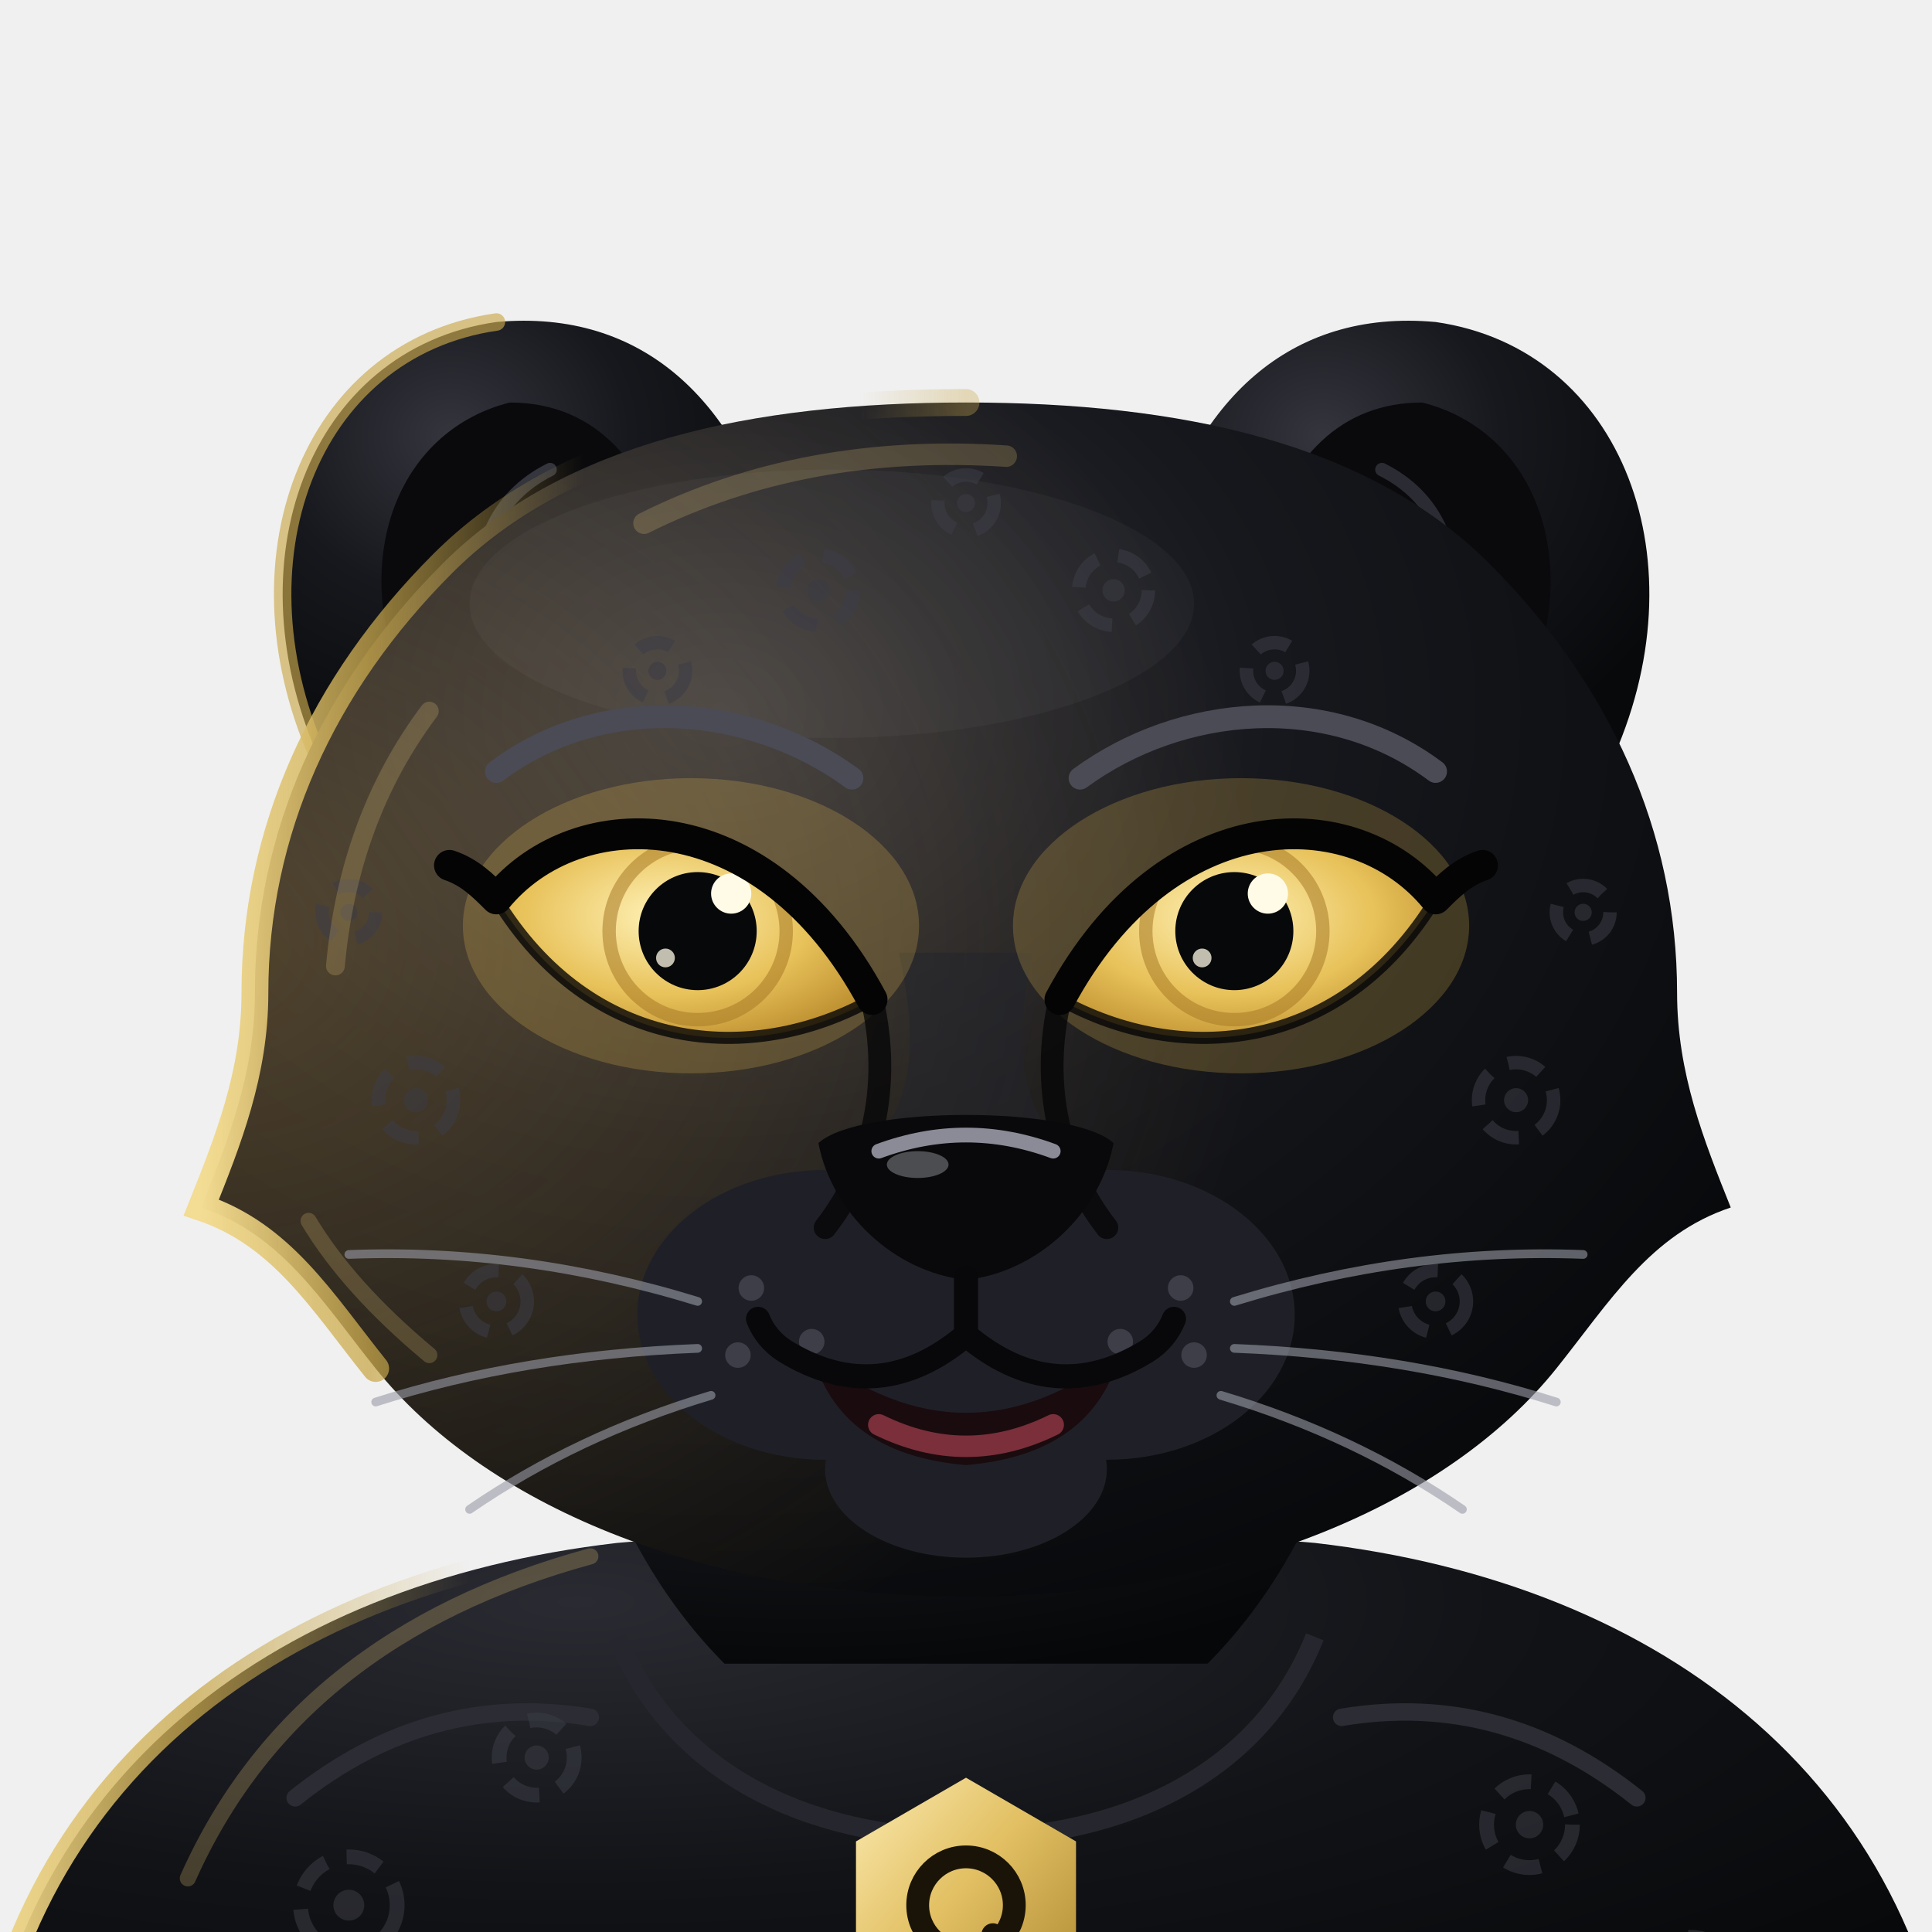
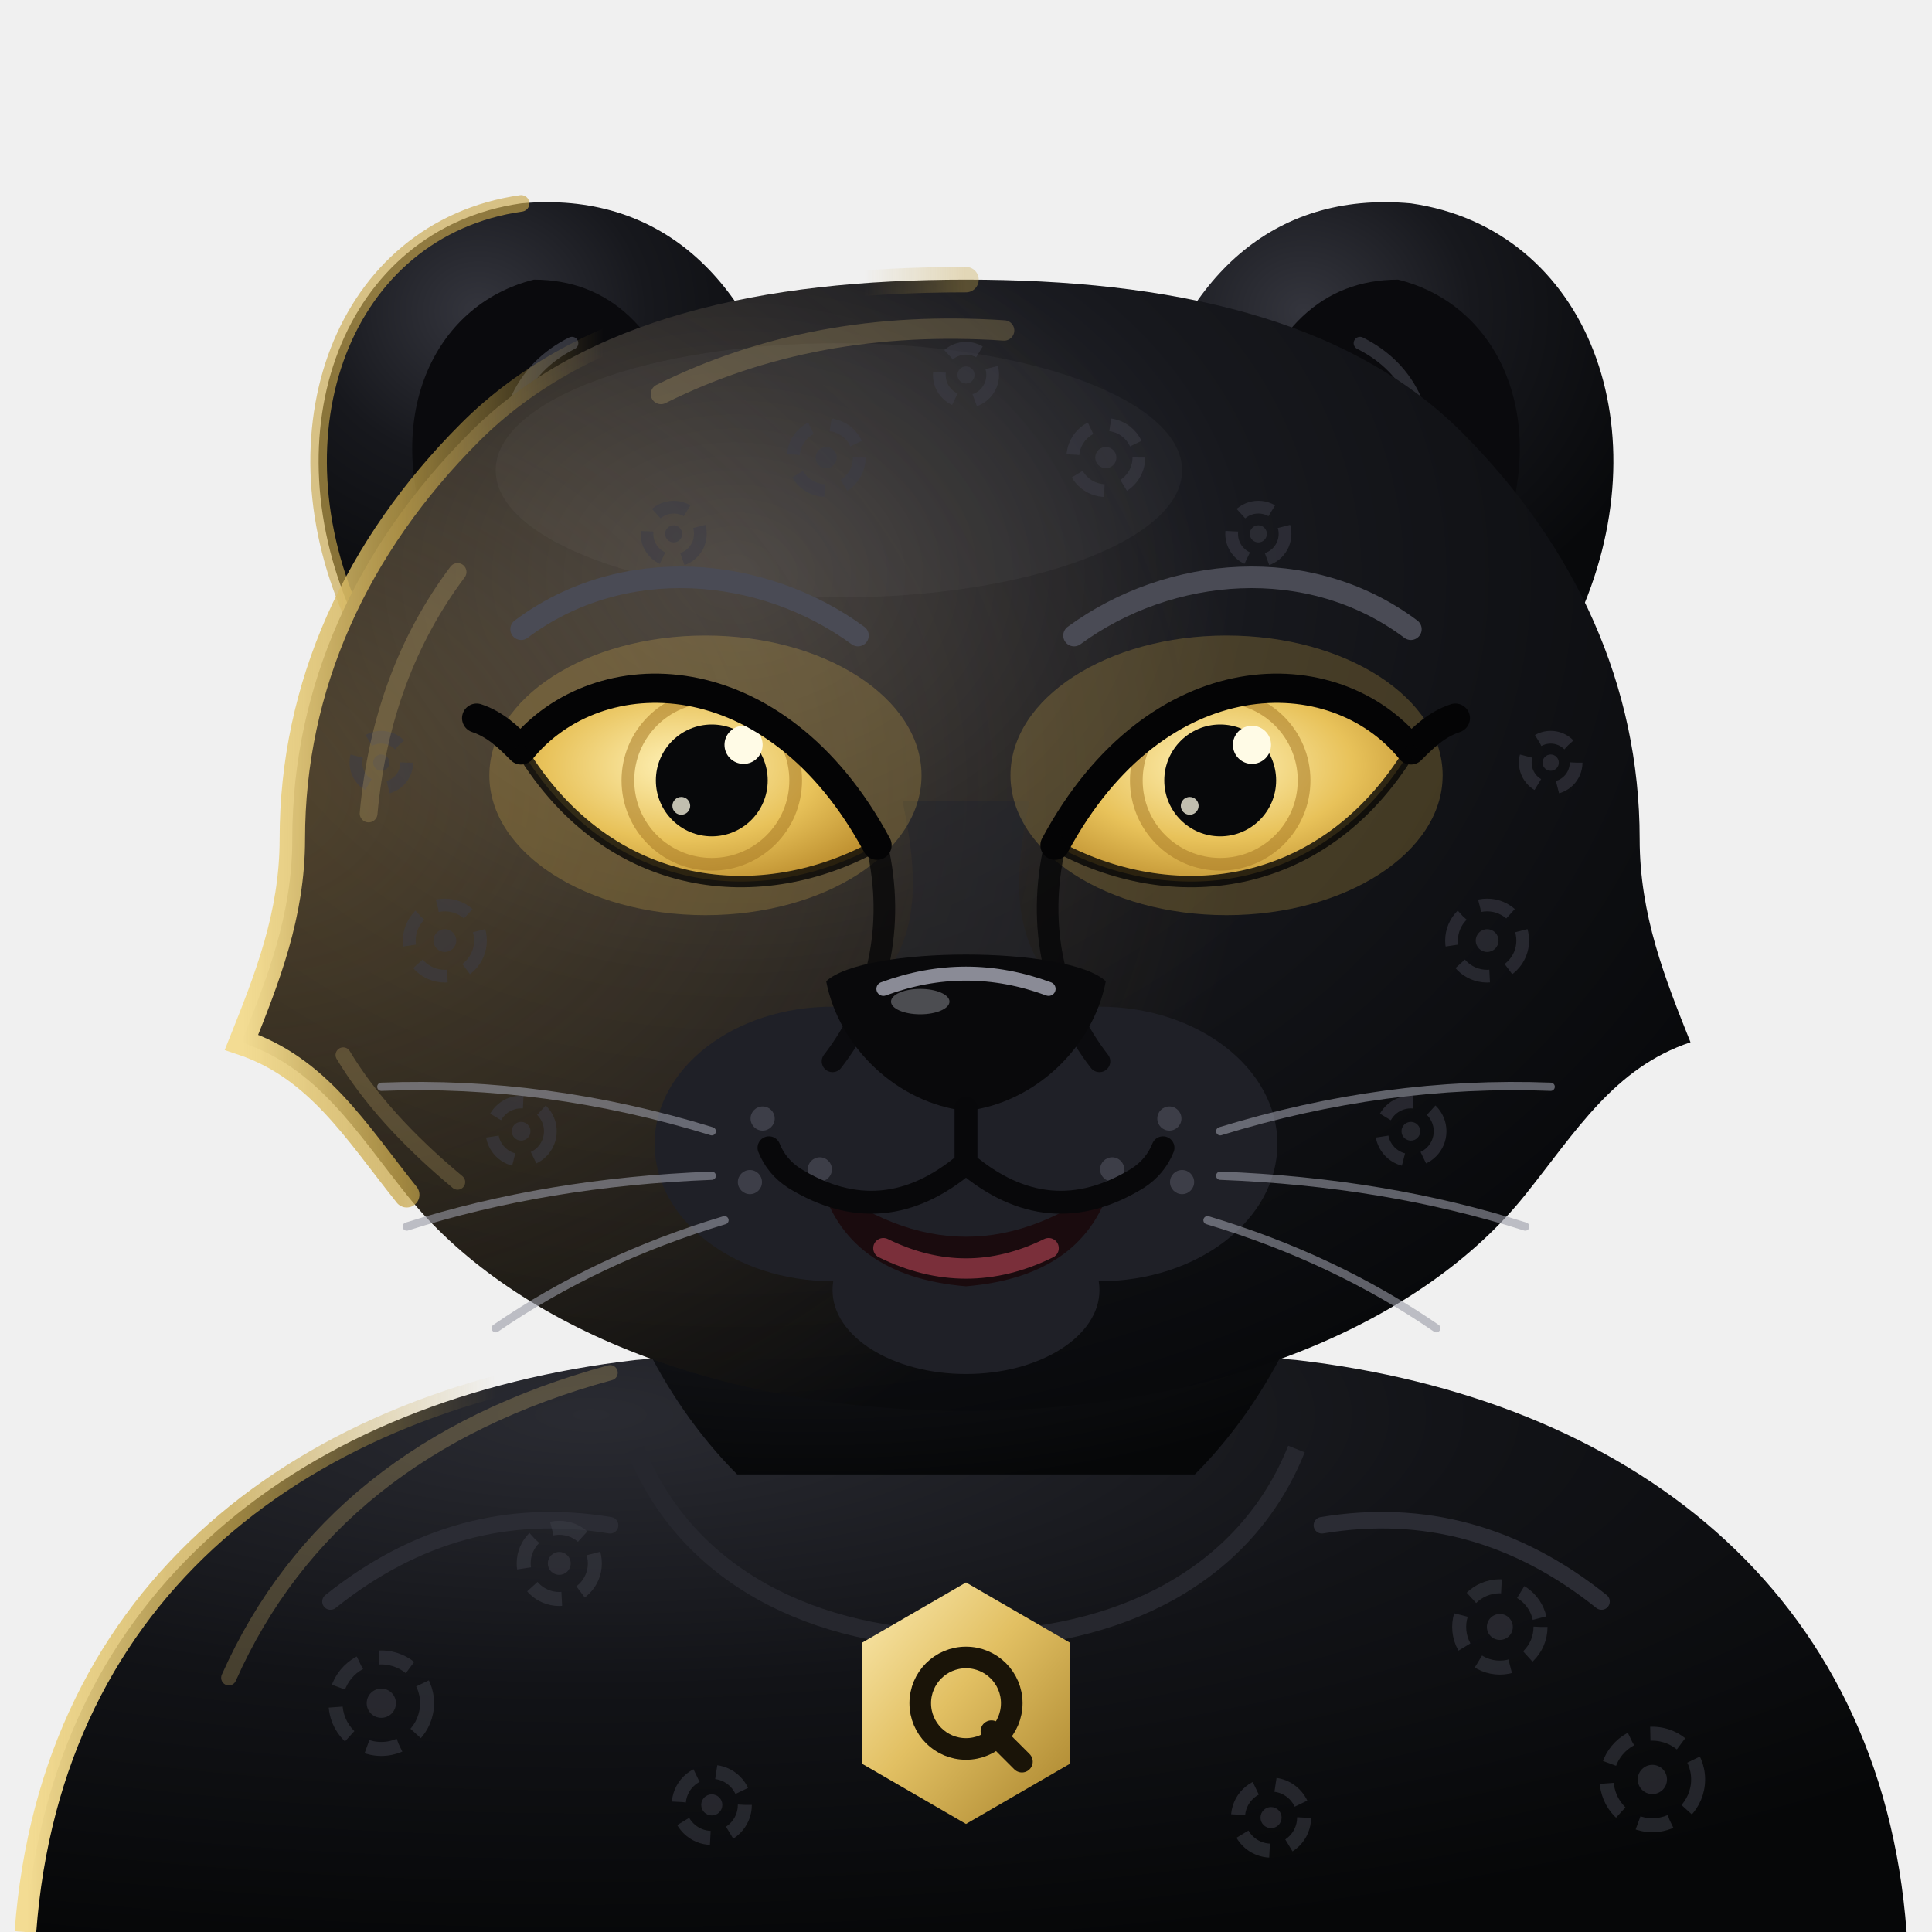
- <svg xmlns="http://www.w3.org/2000/svg" class="qr-svg" viewBox="8 0 144 144">
+ <svg xmlns="http://www.w3.org/2000/svg" class="qr-svg" viewBox="4 8 152 152">
  <style>.qr-lids,.qr-pulse,.qr-smile-eyes{display:none}.qr-ros{opacity:.55}</style>
  <defs>
    <radialGradient id="qr1fur" cx="34%" cy="26%" r="80%">
      <stop offset="0" stop-color="#34353d" />
      <stop offset=".45" stop-color="#17181d" />
      <stop offset="1" stop-color="#08090b" />
    </radialGradient>
    <radialGradient id="qr1body" cx="30%" cy="10%" r="95%">
      <stop offset="0" stop-color="#2a2b32" />
      <stop offset=".5" stop-color="#121317" />
      <stop offset="1" stop-color="#060708" />
    </radialGradient>
    <linearGradient id="qr1rim" x1="0" x2="1" y1="0" y2="0">
      <stop offset="0" stop-color="#f3dc93" />
      <stop offset=".22" stop-color="#c9a84c" stop-opacity=".75" />
      <stop offset=".5" stop-color="#c9a84c" stop-opacity="0" />
      <stop offset=".86" stop-color="#c9a84c" stop-opacity="0" />
      <stop offset="1" stop-color="#c9a84c" stop-opacity=".35" />
    </linearGradient>
    <linearGradient id="qr1gold" x1="0" x2="1" y1="0" y2="1">
      <stop offset="0" stop-color="#fbeab0" />
      <stop offset=".45" stop-color="#e2c063" />
      <stop offset="1" stop-color="#a8832c" />
    </linearGradient>
    <radialGradient id="qr1eye" cx="45%" cy="40%" r="70%">
      <stop offset="0" stop-color="#fff2b8" />
      <stop offset=".55" stop-color="#e8c25a" />
      <stop offset="1" stop-color="#b8892a" />
    </radialGradient>
    <radialGradient id="qr1warm" cx="0%" cy="45%" r="70%">
      <stop offset="0" stop-color="#e8b65a" stop-opacity=".28" />
      <stop offset="1" stop-color="#e8b65a" stop-opacity="0" />
    </radialGradient>
    <clipPath id="qr1box">
      <rect x="0" y="0" width="160" height="160" />
    </clipPath>
  </defs>
  <ellipse class="qr-floor" cx="80" cy="158" rx="60" ry="5" fill="#000" opacity=".45" />
  <g class="qr-body">
    <path d="M6 160C8 133 28 118 54 115c10-1 18 3 26 3s16-4 26-3c26 3 46 18 48 45z" fill="url(#qr1body)" />
    <path d="M6 160C8 133 28 118 54 115c10-1 18 3 26 3" fill="none" stroke="url(#qr1rim)" stroke-width="1.7" />
    <path d="M54 122c4 10 14 15 26 15s22-5 26-15" fill="none" stroke="#26272e" stroke-width="1.4" />
    <g fill="none" stroke="#2b2c34" stroke-width="1.3" stroke-linecap="round">
      <path d="M30 134q10-8 22-6" />
      <path d="M130 134q-10-8-22-6" />
    </g>
    <path d="M22 140q8-18 30-24" fill="none" stroke="#e8c879" stroke-width="1.2" stroke-linecap="round" opacity=".25" />
    <g class="qr-ros" fill="none" stroke="#3b3c45" stroke-width="1.1">
      <g transform="translate(34 142)">
        <circle r="3.6" stroke-dasharray="2.6 1.6" />
        <circle r="1.15" fill="#3a3b44" stroke="none" />
      </g>
      <g transform="translate(48 131)">
        <circle r="2.8" stroke-dasharray="2.6 1.6" />
        <circle r="0.9" fill="#3a3b44" stroke="none" />
      </g>
      <g transform="translate(122 136)">
        <circle r="3.2" stroke-dasharray="2.6 1.6" />
        <circle r="1.02" fill="#3a3b44" stroke="none" />
      </g>
      <g transform="translate(134 148)">
        <circle r="3.6" stroke-dasharray="2.6 1.6" />
        <circle r="1.15" fill="#3a3b44" stroke="none" />
      </g>
      <g transform="translate(60 150)">
        <circle r="2.6" stroke-dasharray="2.6 1.6" />
        <circle r="0.83" fill="#3a3b44" stroke="none" />
      </g>
      <g transform="translate(104 151)">
        <circle r="2.6" stroke-dasharray="2.6 1.6" />
        <circle r="0.83" fill="#3a3b44" stroke="none" />
      </g>
    </g>
    <g class="qr-emblem">
      <circle class="qr-pulse" cx="80" cy="142" r="10" fill="none" stroke="#f3dc93" stroke-width="1.4" />
      <path d="M80 132.5l8.2 4.75v9.5L80 151.5l-8.2-4.75v-9.5z" fill="url(#qr1gold)" />
      <circle cx="80" cy="142" r="3.6" fill="none" stroke="#1a1408" stroke-width="1.7" />
      <path d="M82 144.2l2.4 2.4" stroke="#1a1408" stroke-width="1.7" stroke-linecap="round" />
    </g>
  </g>
  <path class="qr-neck" d="M50 98c2 14 8 22 12 26h36c4-4 10-12 12-26z" fill="url(#qr1body)" />
  <g class="qr-gh">
    <g class="qr-head">
      <g class="qr-ear qr-ear-l">
        <path d="M32 57C25 42 31 26 45 24C56 23 63 30 66 41Z" fill="url(#qr1fur)" />
        <path d="M32 57C25 42 31 26 45 24" fill="none" stroke="#c9a84c" stroke-opacity=".65" stroke-width="1.3" stroke-linecap="round" />
        <path d="M38 51C34 41 38 32 46 30C52 30 56 34 58 41Z" fill="#0a0a0d" />
        <path d="M44 47C43 41 45 37 49 35M50 47C50 42 52 39 54 38" fill="none" stroke="#34353d" stroke-width="1" stroke-linecap="round" />
      </g>
      <g class="qr-ear qr-ear-r">
        <path d="M128 57 C135 42 129 26 115 24 C104 23 97 30 94 41 Z" fill="url(#qr1fur)" />
        <path d="M122 51 C126 41 122 32 114 30 C108 30 104 34 102 41 Z" fill="#0a0a0d" />
        <path d="M116 47C117 41 115 37 111 35M110 47C110 42 108 39 106 38" fill="none" stroke="#2b2c33" stroke-width="1" stroke-linecap="round" />
      </g>
      <path d="M80 30C96 30 110 33 119 42C128 51 133 62 133 74C133 80 135 85 137 90C131 92 128 97 124 102C116 112 100 119 80 119C60 119 44 112 36 102C32 97 29 92 23 90C25 85 27 80 27 74C27 62 32 51 41 42C50 33 64 30 80 30Z" fill="url(#qr1fur)" />
      <path d="M80 30C96 30 110 33 119 42C128 51 133 62 133 74C133 80 135 85 137 90C131 92 128 97 124 102C116 112 100 119 80 119C60 119 44 112 36 102C32 97 29 92 23 90C25 85 27 80 27 74C27 62 32 51 41 42C50 33 64 30 80 30Z" fill="url(#qr1warm)" />
      <ellipse cx="70" cy="45" rx="27" ry="10" fill="#fff" opacity=".035" />
      <path d="M80 30C64 30 50 33 41 42C32 51 27 62 27 74C27 80 25 85 23 90C29 92 32 97 36 102" fill="none" stroke="url(#qr1rim)" stroke-width="2" stroke-linecap="round" />
      <g class="qr-ros" fill="none" stroke="#3c3d47" stroke-width="1">
        <g transform="translate(69 44)">
          <circle r="2.6" stroke-dasharray="2.6 1.6" />
          <circle r="0.832" fill="#3a3b44" stroke="none" />
        </g>
        <g transform="translate(91 44)">
          <circle r="2.6" stroke-dasharray="2.6 1.6" />
          <circle r="0.832" fill="#3a3b44" stroke="none" />
        </g>
        <g transform="translate(80 37.5)">
          <circle r="2.1" stroke-dasharray="2.6 1.6" />
          <circle r="0.672" fill="#3a3b44" stroke="none" />
        </g>
        <g transform="translate(57 50)">
          <circle r="2.1" stroke-dasharray="2.6 1.6" />
          <circle r="0.672" fill="#3a3b44" stroke="none" />
        </g>
        <g transform="translate(103 50)">
          <circle r="2.1" stroke-dasharray="2.6 1.6" />
          <circle r="0.672" fill="#3a3b44" stroke="none" />
        </g>
        <g transform="translate(39 82)">
          <circle r="2.8" stroke-dasharray="2.6 1.6" />
          <circle r="0.896" fill="#3a3b44" stroke="none" />
        </g>
        <g transform="translate(121 82)">
          <circle r="2.8" stroke-dasharray="2.6 1.6" />
          <circle r="0.896" fill="#3a3b44" stroke="none" />
        </g>
        <g transform="translate(45 97)">
          <circle r="2.3" stroke-dasharray="2.6 1.6" />
          <circle r="0.736" fill="#3a3b44" stroke="none" />
        </g>
        <g transform="translate(115 97)">
          <circle r="2.3" stroke-dasharray="2.6 1.6" />
          <circle r="0.736" fill="#3a3b44" stroke="none" />
        </g>
        <g transform="translate(34 68)">
          <circle r="2" stroke-dasharray="2.6 1.6" />
          <circle r="0.64" fill="#3a3b44" stroke="none" />
        </g>
        <g transform="translate(126 68)">
          <circle r="2" stroke-dasharray="2.6 1.6" />
          <circle r="0.64" fill="#3a3b44" stroke="none" />
        </g>
      </g>
      <path d="M75 71C76.5 78 76 82 73 85.5L87 85.5C84 82 83.5 78 85 71Z" fill="#23242b" opacity=".55" />
      <g fill="#1f2027">
        <ellipse cx="69.5" cy="98" rx="14" ry="10.8" />
        <ellipse cx="90.5" cy="98" rx="14" ry="10.8" />
        <ellipse cx="80" cy="109.5" rx="10.5" ry="6.6" />
      </g>
      <g fill="#3d3e48">
        <circle cx="64" cy="96" r=".95" />
        <circle cx="68.5" cy="100" r=".95" />
        <circle cx="63" cy="101" r=".95" />
        <circle cx="96" cy="96" r=".95" />
        <circle cx="91.5" cy="100" r=".95" />
        <circle cx="97" cy="101" r=".95" />
      </g>
      <g class="qr-brows" fill="none" stroke="#4a4b55" stroke-width="1.7" stroke-linecap="round">
        <path class="qr-brow-l" d="M45 57.5C53 51.5 64 52.5 71.5 58" />
        <path class="qr-brow-r" d="M115 57.5 C107 51.5 96 52.5 88.5 58" />
      </g>
      <g class="qr-eyes">
        <g class="qr-eyeglow" fill="#f3c654" opacity=".22">
          <ellipse cx="59.5" cy="69" rx="17" ry="11" />
          <ellipse cx="100.5" cy="69" rx="17" ry="11" />
        </g>
        <path d="M45 67C51 59.6 65 59.6 73 74.5C64 79.5 52 78.5 45 67Z" fill="url(#qr1eye)" />
        <path d="M115 67 C109 59.6 95 59.6 87 74.5 C96 79.5 108 78.5 115 67 Z" fill="url(#qr1eye)" />
        <g fill="none" stroke="#a87a26" stroke-width="1" opacity=".55">
          <circle cx="60" cy="69.4" r="6.6" />
          <circle cx="100" cy="69.4" r="6.6" />
        </g>
        <g class="qr-gp">
          <g class="qr-pupils" fill="#07080a">
            <circle class="qr-pup" cx="60" cy="69.4" r="4.4" />
            <circle class="qr-pup" cx="100" cy="69.4" r="4.4" />
          </g>
          <g fill="#fffbe6">
            <circle cx="62.5" cy="66.6" r="1.5" />
            <circle cx="102.5" cy="66.6" r="1.5" />
            <circle cx="57.6" cy="71.4" r=".7" opacity=".75" />
            <circle cx="97.6" cy="71.4" r=".7" opacity=".75" />
          </g>
        </g>
        <g fill="none" stroke="#040405" stroke-linecap="round" stroke-linejoin="round">
          <path d="M41.5 64.5C43 65 44 66 45 67C51 59.6 65 59.6 73 74.5" stroke-width="2.3" />
          <path d="M118.5 64.5 C117 65 116 66 115 67 C109 59.6 95 59.6 87 74.5" stroke-width="2.3" />
          <path d="M45 67C52 78.5 64 79.5 73 74.5" stroke-width=".9" opacity=".8" />
          <path d="M115 67 C108 78.5 96 79.5 87 74.5" stroke-width=".9" opacity=".8" />
          <path d="M73 74.5C74.5 81 73 87 69.5 91.5" stroke-width="1.7" opacity=".75" />
          <path d="M87 74.5 C85.5 81 87 87 90.5 91.5" stroke-width="1.7" opacity=".75" />
        </g>
        <g class="qr-lids">
          <g class="qr-lid">
            <path d="M43.6 67.2C50.4 58 65.8 58 74.2 75C64.6 80.6 51.4 79.6 43.6 67.2Z" fill="#17181d" />
            <path d="M45 68.4C53 76.6 64 78 73 75.2" fill="none" stroke="#050506" stroke-width="1.5" stroke-linecap="round" />
          </g>
          <g class="qr-lid">
            <path d="M116.4 67.2 C109.6 58 94.2 58 85.8 75 C95.4 80.6 108.6 79.6 116.4 67.2 Z" fill="#17181d" />
            <path d="M115 68.4 C107 76.6 96 78 87 75.2" fill="none" stroke="#050506" stroke-width="1.5" stroke-linecap="round" />
          </g>
        </g>
        <g class="qr-smile-eyes" fill="none" stroke="#101115" stroke-width="3.6" stroke-linecap="round">
          <path d="M46.5 70C53.5 77.5 64 78.6 72 75.4" />
          <path d="M113.5 70 C106.5 77.5 96 78.6 88 75.4" />
        </g>
      </g>
      <path d="M69 85.2C72 82.4 88 82.4 91 85.2C90 90.4 85.4 94.8 80 95.4C74.6 94.8 70 90.4 69 85.2Z" fill="#09090b" />
      <path d="M73.5 85.8Q80 83.4 86.5 85.8" stroke="#8a8b96" stroke-width="1.1" fill="none" stroke-linecap="round" />
      <ellipse cx="76.4" cy="86.8" rx="2.3" ry="1" fill="#c9cad3" opacity=".35" />
      <g class="qr-sheen" fill="none" stroke="#e8c879" stroke-linecap="round" opacity=".22">
        <path d="M56 39q12-6 27-5" stroke-width="1.6" />
        <path d="M33 72q1-11 7-19" stroke-width="1.4" />
        <path d="M40 101q-6-5-9-10" stroke-width="1.2" />
      </g>
      <g class="qr-jaw">
        <path d="M68.5 100.8q11.5 9 23 0q-2 7.6-11.5 8.4q-9.5-.8-11.5-8.4z" fill="#1a0b0e" />
        <path d="M73.5 106.2q6.5 3.2 13 0" fill="none" stroke="#7a2f3a" stroke-width="1.6" stroke-linecap="round" />
      </g>
      <path class="qr-mouth" d="M80 95.2v4.3m0 0q-6.5 5.5-13.5 1.2q-1.4-.9-2-2.4m15.5 1.2q6.5 5.5 13.5 1.2q1.4-.9 2-2.4" fill="none" stroke="#08080a" stroke-width="1.8" stroke-linecap="round" stroke-linejoin="round" />
      <g fill="none" stroke="#9a9ba6" stroke-width=".65" stroke-linecap="round" opacity=".6">
        <path d="M60 97q-13-4-26-3.5M60 100.5q-13 .5-24 4M61 104q-10 3-18 8.5M100 97q13-4 26-3.5M100 100.5q13 .5 24 4M99 104q10 3 18 8.5" />
      </g>
    </g>
  </g>
</svg>
